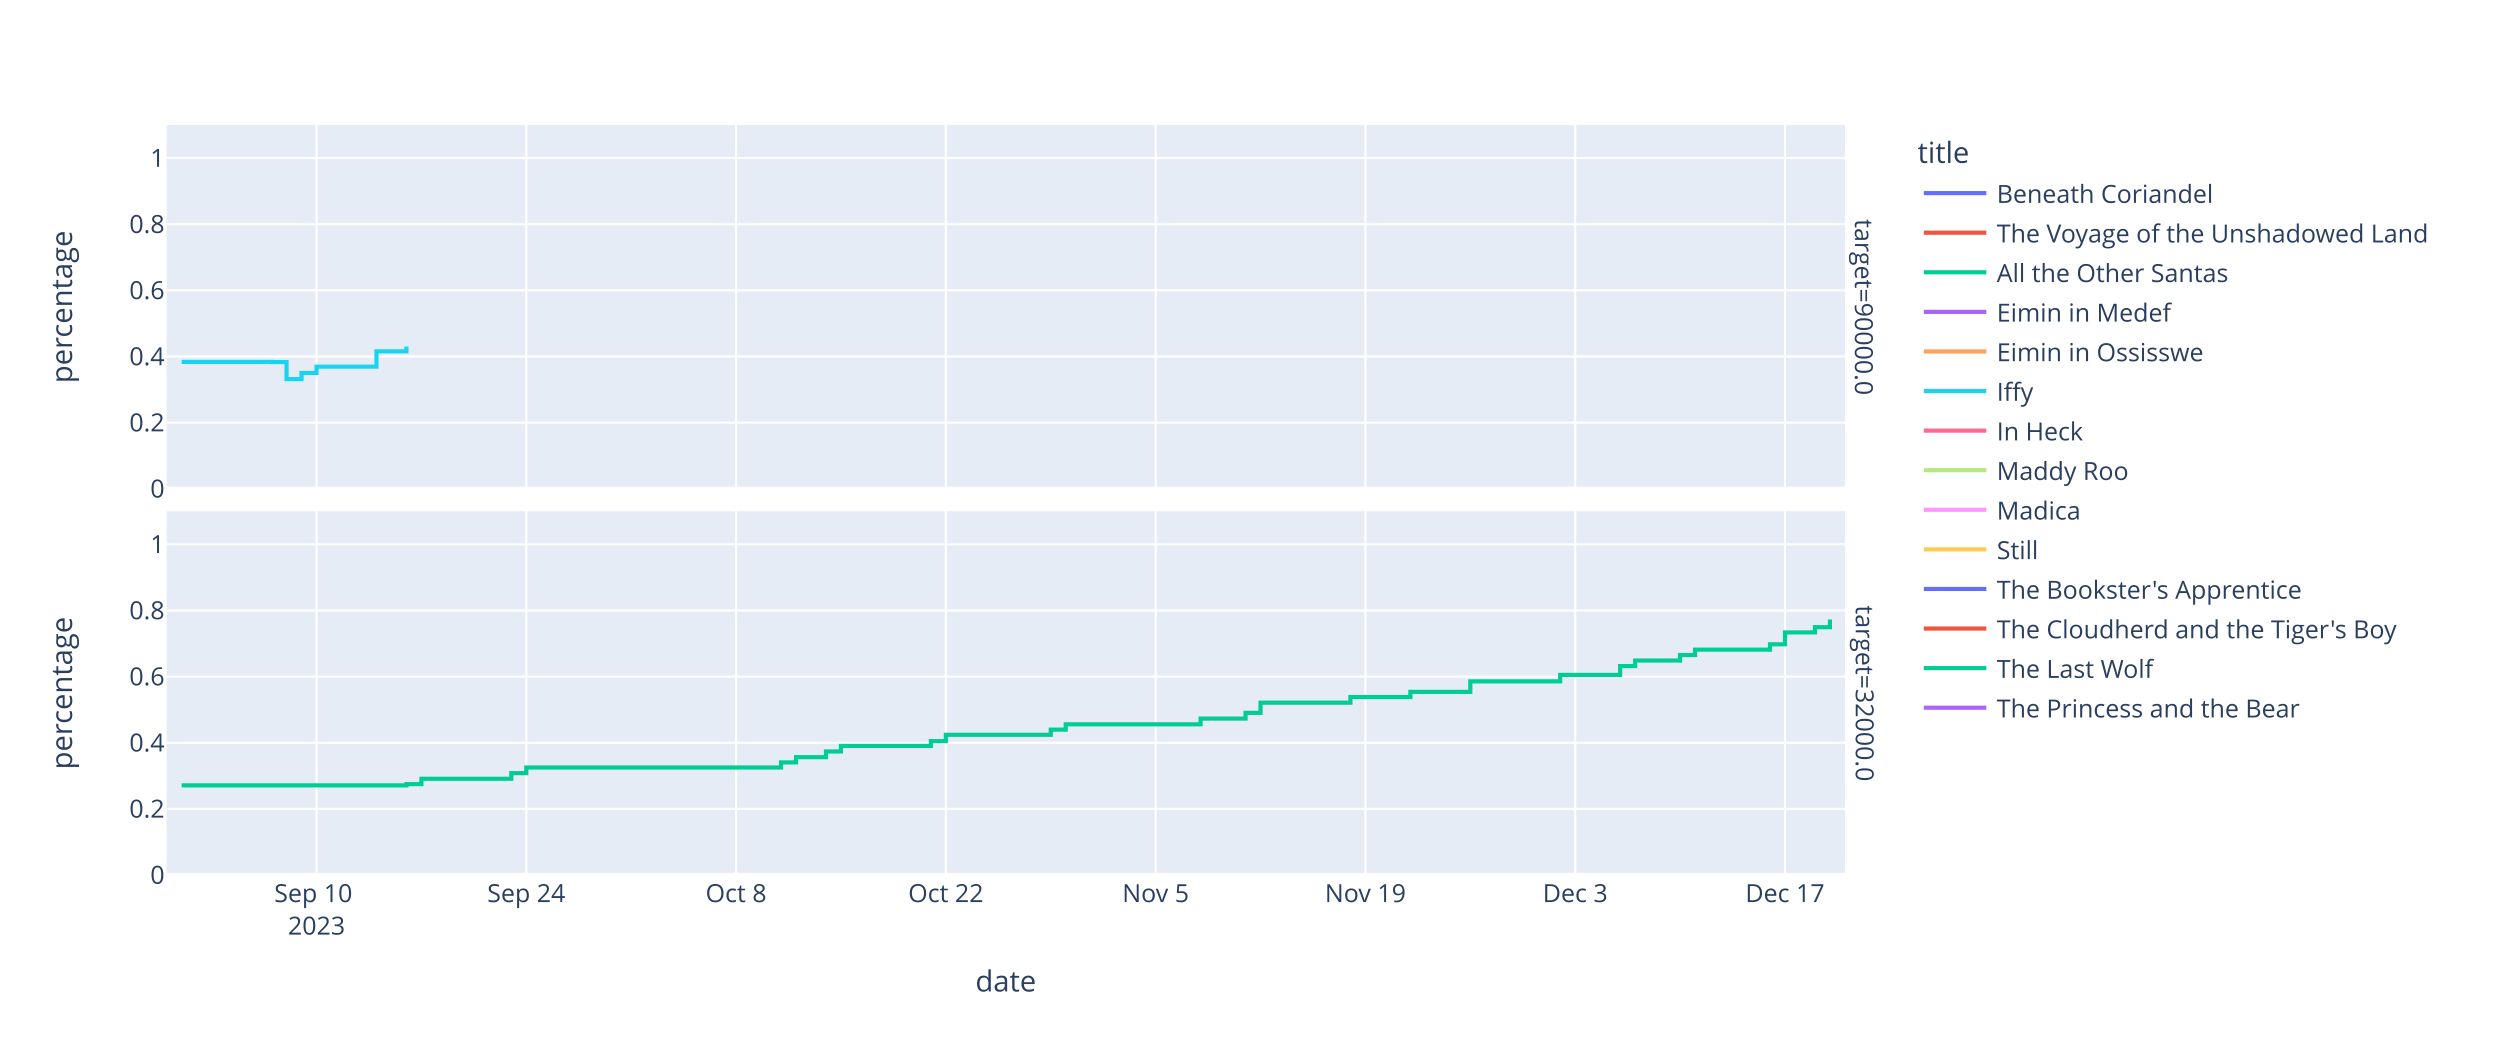
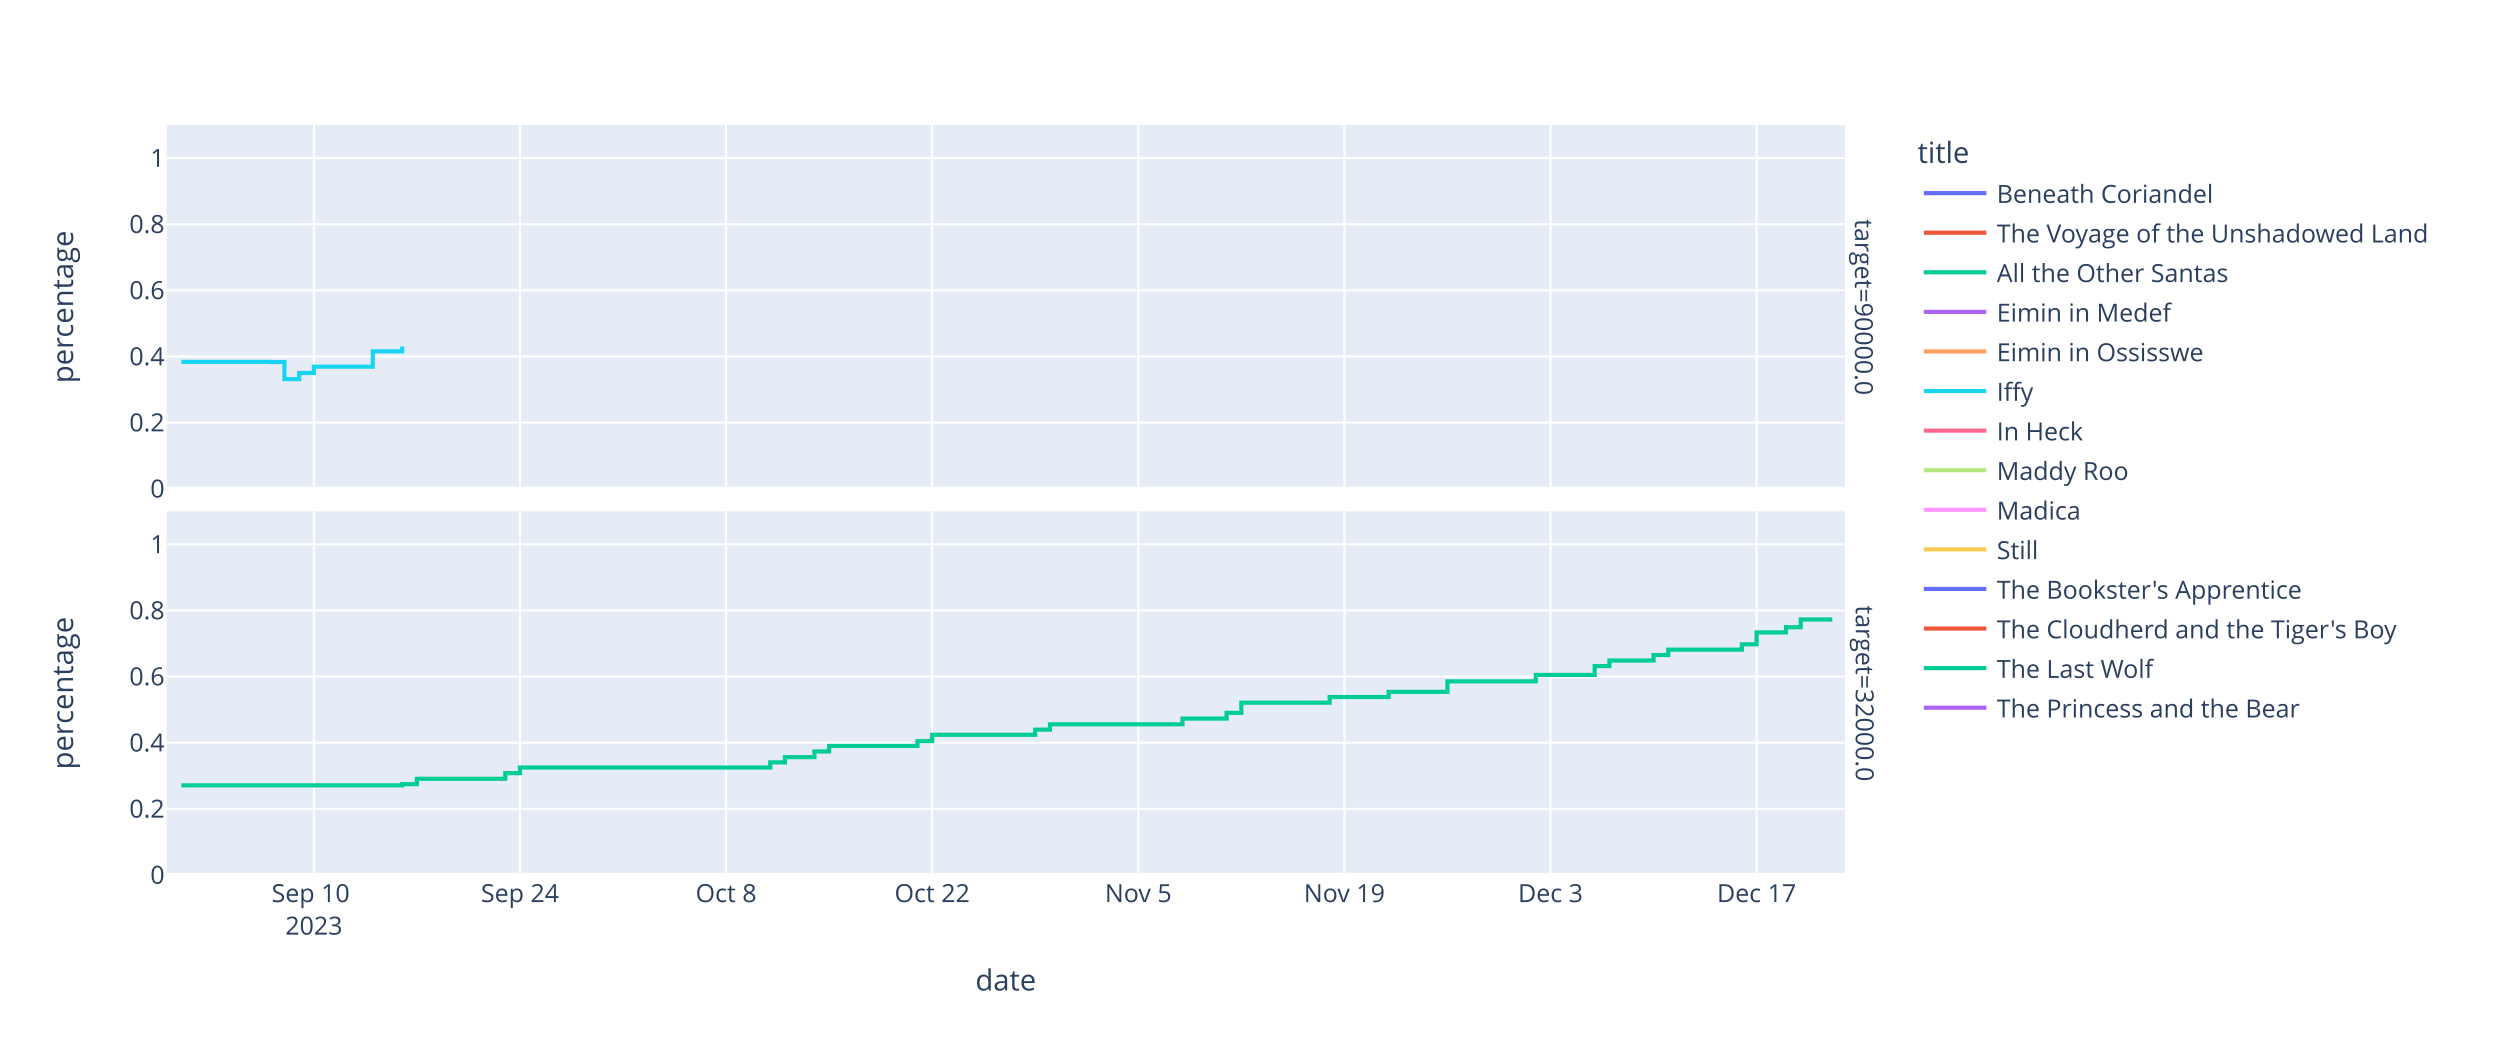
<svg xmlns="http://www.w3.org/2000/svg" class="main-svg" width="1200" height="500" style="" viewBox="0 0 1200 500">
  <rect x="0" y="0" width="1200" height="500" style="fill: rgb(255, 255, 255); fill-opacity: 1;" />
-   <defs id="defs-766765">
+   <defs id="defs-5c3f4b">
    <g class="clips">
-       <clipPath id="clip766765xyplot" class="plotclip">
+       <clipPath id="clip5c3f4bxyplot" class="plotclip">
        <rect width="805.56" height="174.6" />
      </clipPath>
-       <clipPath id="clip766765x2y2plot" class="plotclip">
+       <clipPath id="clip5c3f4bx2y2plot" class="plotclip">
        <rect width="805.56" height="174.6" />
      </clipPath>
-       <clipPath class="axesclip" id="clip766765x">
+       <clipPath class="axesclip" id="clip5c3f4bx">
        <rect x="80" y="0" width="805.56" height="500" />
      </clipPath>
-       <clipPath class="axesclip" id="clip766765y">
+       <clipPath class="axesclip" id="clip5c3f4by">
        <rect x="0" y="245.4" width="1200" height="174.6" />
      </clipPath>
-       <clipPath class="axesclip" id="clip766765xy">
+       <clipPath class="axesclip" id="clip5c3f4bxy">
        <rect x="80" y="245.4" width="805.56" height="174.6" />
      </clipPath>
-       <clipPath class="axesclip" id="clip766765y2">
+       <clipPath class="axesclip" id="clip5c3f4by2">
        <rect x="0" y="60" width="1200" height="174.6" />
      </clipPath>
-       <clipPath class="axesclip" id="clip766765xy2">
+       <clipPath class="axesclip" id="clip5c3f4bxy2">
        <rect x="80" y="60" width="805.56" height="174.6" />
      </clipPath>
-       <clipPath class="axesclip" id="clip766765x2">
+       <clipPath class="axesclip" id="clip5c3f4bx2">
        <rect x="80" y="0" width="805.56" height="500" />
      </clipPath>
-       <clipPath class="axesclip" id="clip766765x2y">
+       <clipPath class="axesclip" id="clip5c3f4bx2y">
        <rect x="80" y="245.4" width="805.56" height="174.6" />
      </clipPath>
-       <clipPath class="axesclip" id="clip766765x2y2">
+       <clipPath class="axesclip" id="clip5c3f4bx2y2">
        <rect x="80" y="60" width="805.56" height="174.6" />
      </clipPath>
    </g>
    <g class="gradients" />
    <g class="patterns" />
  </defs>
  <g class="bglayer">
    <rect class="bg" x="80" y="245.4" width="805.56" height="174.6" style="fill: rgb(229, 236, 246); fill-opacity: 1; stroke-width: 0;" />
    <rect class="bg" x="80" y="60" width="805.56" height="174.6" style="fill: rgb(229, 236, 246); fill-opacity: 1; stroke-width: 0;" />
  </g>
  <g class="layer-below">
    <g class="imagelayer" />
    <g class="shapelayer" />
  </g>
  <g class="cartesianlayer">
    <g class="subplot xy">
      <g class="layer-subplot">
        <g class="shapelayer" />
        <g class="imagelayer" />
      </g>
      <g class="minor-gridlayer">
        <g class="x" />
        <g class="y" />
      </g>
      <g class="gridlayer">
        <g class="x">
-           <path class="xgrid crisp" transform="translate(151.93,0)" d="M0,245.4v174.6" style="stroke: rgb(255, 255, 255); stroke-opacity: 1; stroke-width: 1px;" />
-           <path class="xgrid crisp" transform="translate(252.62,0)" d="M0,245.4v174.6" style="stroke: rgb(255, 255, 255); stroke-opacity: 1; stroke-width: 1px;" />
-           <path class="xgrid crisp" transform="translate(353.32,0)" d="M0,245.4v174.6" style="stroke: rgb(255, 255, 255); stroke-opacity: 1; stroke-width: 1px;" />
-           <path class="xgrid crisp" transform="translate(454.01,0)" d="M0,245.4v174.6" style="stroke: rgb(255, 255, 255); stroke-opacity: 1; stroke-width: 1px;" />
-           <path class="xgrid crisp" transform="translate(554.71,0)" d="M0,245.4v174.6" style="stroke: rgb(255, 255, 255); stroke-opacity: 1; stroke-width: 1px;" />
-           <path class="xgrid crisp" transform="translate(655.4,0)" d="M0,245.4v174.6" style="stroke: rgb(255, 255, 255); stroke-opacity: 1; stroke-width: 1px;" />
-           <path class="xgrid crisp" transform="translate(756.1,0)" d="M0,245.4v174.6" style="stroke: rgb(255, 255, 255); stroke-opacity: 1; stroke-width: 1px;" />
-           <path class="xgrid crisp" transform="translate(856.79,0)" d="M0,245.4v174.6" style="stroke: rgb(255, 255, 255); stroke-opacity: 1; stroke-width: 1px;" />
+           <path class="xgrid crisp" transform="translate(150.66,0)" d="M0,245.4v174.6" style="stroke: rgb(255, 255, 255); stroke-opacity: 1; stroke-width: 1px;" />
+           <path class="xgrid crisp" transform="translate(249.59,0)" d="M0,245.4v174.6" style="stroke: rgb(255, 255, 255); stroke-opacity: 1; stroke-width: 1px;" />
+           <path class="xgrid crisp" transform="translate(348.52,0)" d="M0,245.4v174.6" style="stroke: rgb(255, 255, 255); stroke-opacity: 1; stroke-width: 1px;" />
+           <path class="xgrid crisp" transform="translate(447.45,0)" d="M0,245.4v174.6" style="stroke: rgb(255, 255, 255); stroke-opacity: 1; stroke-width: 1px;" />
+           <path class="xgrid crisp" transform="translate(546.38,0)" d="M0,245.4v174.6" style="stroke: rgb(255, 255, 255); stroke-opacity: 1; stroke-width: 1px;" />
+           <path class="xgrid crisp" transform="translate(645.31,0)" d="M0,245.4v174.6" style="stroke: rgb(255, 255, 255); stroke-opacity: 1; stroke-width: 1px;" />
+           <path class="xgrid crisp" transform="translate(744.23,0)" d="M0,245.4v174.6" style="stroke: rgb(255, 255, 255); stroke-opacity: 1; stroke-width: 1px;" />
+           <path class="xgrid crisp" transform="translate(843.16,0)" d="M0,245.4v174.6" style="stroke: rgb(255, 255, 255); stroke-opacity: 1; stroke-width: 1px;" />
        </g>
        <g class="y">
          <path class="ygrid crisp" transform="translate(0,388.25)" d="M80,0h805.56" style="stroke: rgb(255, 255, 255); stroke-opacity: 1; stroke-width: 1px;" />
          <path class="ygrid crisp" transform="translate(0,356.51)" d="M80,0h805.56" style="stroke: rgb(255, 255, 255); stroke-opacity: 1; stroke-width: 1px;" />
          <path class="ygrid crisp" transform="translate(0,324.76)" d="M80,0h805.56" style="stroke: rgb(255, 255, 255); stroke-opacity: 1; stroke-width: 1px;" />
          <path class="ygrid crisp" transform="translate(0,293.02)" d="M80,0h805.56" style="stroke: rgb(255, 255, 255); stroke-opacity: 1; stroke-width: 1px;" />
          <path class="ygrid crisp" transform="translate(0,261.27)" d="M80,0h805.56" style="stroke: rgb(255, 255, 255); stroke-opacity: 1; stroke-width: 1px;" />
        </g>
      </g>
      <g class="zerolinelayer">
        <path class="yzl zl crisp" transform="translate(0,420)" d="M80,0h805.56" style="stroke: rgb(255, 255, 255); stroke-opacity: 1; stroke-width: 2px;" />
      </g>
      <path class="xlines-below" />
      <path class="ylines-below" />
      <g class="overlines-below" />
      <g class="xaxislayer-below" />
      <g class="yaxislayer-below" />
      <g class="overaxes-below" />
-       <g class="plot" transform="translate(80,245.4)" clip-path="url(#clip766765xyplot)">
+       <g class="plot" transform="translate(80,245.4)" clip-path="url(#clip5c3f4bxyplot)">
        <g class="scatterlayer mlayer">
-           <g class="trace scatter traceed5ce4" style="stroke-miterlimit: 2; opacity: 1;">
-             <g class="fills" />
-             <g class="errorbars" />
-             <g class="lines">
-               <path class="js-line" d="M798.37,51.96V55.65H791.18V58.16H776.79V63.86H769.6V66.43H733.64V69.01H726.44V71.65H704.87V74.31H697.67V78.55H668.9V81.65H625.75V86.7H596.98V89.17H568.21V91.88H525.05V96.77H517.86V99.52H496.28V102.27H431.55V104.82H424.36V107.3H374.01V110.34H366.82V112.64H323.66V115.3H316.47V118.04H302.09V120.55H294.89V123H172.62V125.71H165.43V128.41H122.27V130.99H115.08V131.57H7.19" style="vector-effect: non-scaling-stroke; fill: none; stroke: rgb(0, 204, 150); stroke-opacity: 1; stroke-width: 2px; opacity: 1;" />
-             </g>
-             <g class="points" />
-             <g class="text" />
-           </g>
-           <g class="trace scatter traced5b37d" style="stroke-miterlimit: 2; opacity: 1;">
-             <g class="fills" />
-             <g class="errorbars" />
-             <g class="lines" />
-             <g class="points" />
-             <g class="text" />
-           </g>
-           <g class="trace scatter trace771a7e" style="stroke-miterlimit: 2; opacity: 1;">
-             <g class="fills" />
-             <g class="errorbars" />
-             <g class="lines" />
-             <g class="points" />
-             <g class="text" />
-           </g>
-           <g class="trace scatter tracee5095b" style="stroke-miterlimit: 2; opacity: 1;">
-             <g class="fills" />
-             <g class="errorbars" />
-             <g class="lines" />
-             <g class="points" />
-             <g class="text" />
-           </g>
-           <g class="trace scatter tracea9f383" style="stroke-miterlimit: 2; opacity: 1;">
-             <g class="fills" />
-             <g class="errorbars" />
-             <g class="lines" />
+           <g class="trace scatter trace70bcc2" style="stroke-miterlimit: 2; opacity: 1;">
+             <g class="fills" />
+             <g class="errorbars" />
+             <g class="lines">
+               <path class="js-line" d="M798.49,52.35V51.96H784.36V55.65H777.29V58.16H763.16V63.86H756.1V66.43H720.76V69.01H713.7V71.65H692.5V74.31H685.43V78.55H657.17V81.65H614.77V86.7H586.5V89.17H558.24V91.88H515.84V96.77H508.77V99.52H487.58V102.27H423.98V104.82H416.91V107.3H367.45V110.34H360.38V112.64H317.98V115.3H310.92V118.04H296.79V120.55H289.72V123H169.59V125.71H162.53V128.41H120.13V130.99H113.06V131.57H7.07" style="vector-effect: none; fill: none; stroke: rgb(0, 204, 150); stroke-opacity: 1; stroke-width: 2px; opacity: 1;" />
+             </g>
+             <g class="points" />
+             <g class="text" />
+           </g>
+           <g class="trace scatter tracebd49c6" style="stroke-miterlimit: 2; opacity: 1;">
+             <g class="fills" />
+             <g class="errorbars" />
+             <g class="lines">
+               <path class="js-line" d="M7.07,149.89" style="vector-effect: none; fill: none; stroke: rgb(255, 102, 146); stroke-opacity: 1; stroke-width: 2px; opacity: 1;" />
+             </g>
+             <g class="points" />
+             <g class="text" />
+           </g>
+           <g class="trace scatter trace13a48f" style="stroke-miterlimit: 2; opacity: 1;">
+             <g class="fills" />
+             <g class="errorbars" />
+             <g class="lines">
+               <path class="js-line" d="M7.07,17.32" style="vector-effect: none; fill: none; stroke: rgb(182, 232, 128); stroke-opacity: 1; stroke-width: 2px; opacity: 1;" />
+             </g>
+             <g class="points" />
+             <g class="text" />
+           </g>
+           <g class="trace scatter tracee0cafa" style="stroke-miterlimit: 2; opacity: 1;">
+             <g class="fills" />
+             <g class="errorbars" />
+             <g class="lines">
+               <path class="js-line" d="M7.07,29.28" style="vector-effect: none; fill: none; stroke: rgb(255, 151, 255); stroke-opacity: 1; stroke-width: 2px; opacity: 1;" />
+             </g>
+             <g class="points" />
+             <g class="text" />
+           </g>
+           <g class="trace scatter trace605f61" style="stroke-miterlimit: 2; opacity: 1;">
+             <g class="fills" />
+             <g class="errorbars" />
+             <g class="lines">
+               <path class="js-line" d="M7.07,21.52" style="vector-effect: none; fill: none; stroke: rgb(254, 203, 82); stroke-opacity: 1; stroke-width: 2px; opacity: 1;" />
+             </g>
            <g class="points" />
            <g class="text" />
          </g>
        </g>
      </g>
      <g class="overplot" />
      <path class="xlines-above crisp" d="M0,0" style="fill: none;" />
      <path class="ylines-above crisp" d="M0,0" style="fill: none;" />
      <g class="overlines-above" />
      <g class="xaxislayer-above">
        <g class="xtick">
-           <text text-anchor="middle" x="0" y="433" transform="translate(151.93,0)" style="font-family: 'Open Sans', verdana, arial, sans-serif; font-size: 12px; fill: rgb(42, 63, 95); fill-opacity: 1; white-space: pre; opacity: 1;">
+           <text text-anchor="middle" x="0" y="433" transform="translate(150.66,0)" style="font-family: 'Open Sans', verdana, arial, sans-serif; font-size: 12px; fill: rgb(42, 63, 95); fill-opacity: 1; white-space: pre; opacity: 1;">
            <tspan class="line" dy="0em" x="0" y="433">Sep 10</tspan>
            <tspan class="line" dy="1.3em" x="0" y="433">2023</tspan>
          </text>
        </g>
        <g class="xtick">
-           <text text-anchor="middle" x="0" y="433" style="font-family: 'Open Sans', verdana, arial, sans-serif; font-size: 12px; fill: rgb(42, 63, 95); fill-opacity: 1; white-space: pre; opacity: 1;" transform="translate(252.62,0)">Sep 24</text>
-         </g>
-         <g class="xtick">
-           <text text-anchor="middle" x="0" y="433" style="font-family: 'Open Sans', verdana, arial, sans-serif; font-size: 12px; fill: rgb(42, 63, 95); fill-opacity: 1; white-space: pre; opacity: 1;" transform="translate(353.32,0)">Oct 8</text>
-         </g>
-         <g class="xtick">
-           <text text-anchor="middle" x="0" y="433" style="font-family: 'Open Sans', verdana, arial, sans-serif; font-size: 12px; fill: rgb(42, 63, 95); fill-opacity: 1; white-space: pre; opacity: 1;" transform="translate(454.01,0)">Oct 22</text>
-         </g>
-         <g class="xtick">
-           <text text-anchor="middle" x="0" y="433" style="font-family: 'Open Sans', verdana, arial, sans-serif; font-size: 12px; fill: rgb(42, 63, 95); fill-opacity: 1; white-space: pre; opacity: 1;" transform="translate(554.71,0)">Nov 5</text>
-         </g>
-         <g class="xtick">
-           <text text-anchor="middle" x="0" y="433" style="font-family: 'Open Sans', verdana, arial, sans-serif; font-size: 12px; fill: rgb(42, 63, 95); fill-opacity: 1; white-space: pre; opacity: 1;" transform="translate(655.4,0)">Nov 19</text>
-         </g>
-         <g class="xtick">
-           <text text-anchor="middle" x="0" y="433" style="font-family: 'Open Sans', verdana, arial, sans-serif; font-size: 12px; fill: rgb(42, 63, 95); fill-opacity: 1; white-space: pre; opacity: 1;" transform="translate(756.1,0)">Dec 3</text>
-         </g>
-         <g class="xtick">
-           <text text-anchor="middle" x="0" y="433" style="font-family: 'Open Sans', verdana, arial, sans-serif; font-size: 12px; fill: rgb(42, 63, 95); fill-opacity: 1; white-space: pre; opacity: 1;" transform="translate(856.79,0)">Dec 17</text>
+           <text text-anchor="middle" x="0" y="433" style="font-family: 'Open Sans', verdana, arial, sans-serif; font-size: 12px; fill: rgb(42, 63, 95); fill-opacity: 1; white-space: pre; opacity: 1;" transform="translate(249.59,0)">Sep 24</text>
+         </g>
+         <g class="xtick">
+           <text text-anchor="middle" x="0" y="433" style="font-family: 'Open Sans', verdana, arial, sans-serif; font-size: 12px; fill: rgb(42, 63, 95); fill-opacity: 1; white-space: pre; opacity: 1;" transform="translate(348.52,0)">Oct 8</text>
+         </g>
+         <g class="xtick">
+           <text text-anchor="middle" x="0" y="433" style="font-family: 'Open Sans', verdana, arial, sans-serif; font-size: 12px; fill: rgb(42, 63, 95); fill-opacity: 1; white-space: pre; opacity: 1;" transform="translate(447.45,0)">Oct 22</text>
+         </g>
+         <g class="xtick">
+           <text text-anchor="middle" x="0" y="433" style="font-family: 'Open Sans', verdana, arial, sans-serif; font-size: 12px; fill: rgb(42, 63, 95); fill-opacity: 1; white-space: pre; opacity: 1;" transform="translate(546.38,0)">Nov 5</text>
+         </g>
+         <g class="xtick">
+           <text text-anchor="middle" x="0" y="433" style="font-family: 'Open Sans', verdana, arial, sans-serif; font-size: 12px; fill: rgb(42, 63, 95); fill-opacity: 1; white-space: pre; opacity: 1;" transform="translate(645.31,0)">Nov 19</text>
+         </g>
+         <g class="xtick">
+           <text text-anchor="middle" x="0" y="433" style="font-family: 'Open Sans', verdana, arial, sans-serif; font-size: 12px; fill: rgb(42, 63, 95); fill-opacity: 1; white-space: pre; opacity: 1;" transform="translate(744.23,0)">Dec 3</text>
+         </g>
+         <g class="xtick">
+           <text text-anchor="middle" x="0" y="433" style="font-family: 'Open Sans', verdana, arial, sans-serif; font-size: 12px; fill: rgb(42, 63, 95); fill-opacity: 1; white-space: pre; opacity: 1;" transform="translate(843.16,0)">Dec 17</text>
        </g>
      </g>
      <g class="yaxislayer-above">
        <g class="ytick">
          <text text-anchor="end" x="79" y="4.2" transform="translate(0,420)" style="font-family: 'Open Sans', verdana, arial, sans-serif; font-size: 12px; fill: rgb(42, 63, 95); fill-opacity: 1; white-space: pre; opacity: 1;">0</text>
        </g>
        <g class="ytick">
          <text text-anchor="end" x="79" y="4.2" style="font-family: 'Open Sans', verdana, arial, sans-serif; font-size: 12px; fill: rgb(42, 63, 95); fill-opacity: 1; white-space: pre; opacity: 1;" transform="translate(0,388.25)">0.2</text>
        </g>
        <g class="ytick">
          <text text-anchor="end" x="79" y="4.2" style="font-family: 'Open Sans', verdana, arial, sans-serif; font-size: 12px; fill: rgb(42, 63, 95); fill-opacity: 1; white-space: pre; opacity: 1;" transform="translate(0,356.51)">0.4</text>
        </g>
        <g class="ytick">
          <text text-anchor="end" x="79" y="4.2" style="font-family: 'Open Sans', verdana, arial, sans-serif; font-size: 12px; fill: rgb(42, 63, 95); fill-opacity: 1; white-space: pre; opacity: 1;" transform="translate(0,324.76)">0.6</text>
        </g>
        <g class="ytick">
          <text text-anchor="end" x="79" y="4.2" style="font-family: 'Open Sans', verdana, arial, sans-serif; font-size: 12px; fill: rgb(42, 63, 95); fill-opacity: 1; white-space: pre; opacity: 1;" transform="translate(0,293.02)">0.8</text>
        </g>
        <g class="ytick">
          <text text-anchor="end" x="79" y="4.2" style="font-family: 'Open Sans', verdana, arial, sans-serif; font-size: 12px; fill: rgb(42, 63, 95); fill-opacity: 1; white-space: pre; opacity: 1;" transform="translate(0,261.27)">1</text>
        </g>
      </g>
      <g class="overaxes-above" />
    </g>
    <g class="subplot x2y2">
      <g class="layer-subplot">
        <g class="shapelayer" />
        <g class="imagelayer" />
      </g>
      <g class="minor-gridlayer">
        <g class="x2" />
        <g class="y2" />
      </g>
      <g class="gridlayer">
        <g class="x2">
-           <path class="x2grid crisp" transform="translate(151.93,0)" d="M0,60v174.6" style="stroke: rgb(255, 255, 255); stroke-opacity: 1; stroke-width: 1px;" />
-           <path class="x2grid crisp" transform="translate(252.62,0)" d="M0,60v174.6" style="stroke: rgb(255, 255, 255); stroke-opacity: 1; stroke-width: 1px;" />
-           <path class="x2grid crisp" transform="translate(353.32,0)" d="M0,60v174.6" style="stroke: rgb(255, 255, 255); stroke-opacity: 1; stroke-width: 1px;" />
-           <path class="x2grid crisp" transform="translate(454.01,0)" d="M0,60v174.6" style="stroke: rgb(255, 255, 255); stroke-opacity: 1; stroke-width: 1px;" />
-           <path class="x2grid crisp" transform="translate(554.71,0)" d="M0,60v174.6" style="stroke: rgb(255, 255, 255); stroke-opacity: 1; stroke-width: 1px;" />
-           <path class="x2grid crisp" transform="translate(655.4,0)" d="M0,60v174.6" style="stroke: rgb(255, 255, 255); stroke-opacity: 1; stroke-width: 1px;" />
-           <path class="x2grid crisp" transform="translate(756.1,0)" d="M0,60v174.6" style="stroke: rgb(255, 255, 255); stroke-opacity: 1; stroke-width: 1px;" />
-           <path class="x2grid crisp" transform="translate(856.79,0)" d="M0,60v174.6" style="stroke: rgb(255, 255, 255); stroke-opacity: 1; stroke-width: 1px;" />
+           <path class="x2grid crisp" transform="translate(150.66,0)" d="M0,60v174.6" style="stroke: rgb(255, 255, 255); stroke-opacity: 1; stroke-width: 1px;" />
+           <path class="x2grid crisp" transform="translate(249.59,0)" d="M0,60v174.6" style="stroke: rgb(255, 255, 255); stroke-opacity: 1; stroke-width: 1px;" />
+           <path class="x2grid crisp" transform="translate(348.52,0)" d="M0,60v174.6" style="stroke: rgb(255, 255, 255); stroke-opacity: 1; stroke-width: 1px;" />
+           <path class="x2grid crisp" transform="translate(447.45,0)" d="M0,60v174.6" style="stroke: rgb(255, 255, 255); stroke-opacity: 1; stroke-width: 1px;" />
+           <path class="x2grid crisp" transform="translate(546.38,0)" d="M0,60v174.6" style="stroke: rgb(255, 255, 255); stroke-opacity: 1; stroke-width: 1px;" />
+           <path class="x2grid crisp" transform="translate(645.31,0)" d="M0,60v174.6" style="stroke: rgb(255, 255, 255); stroke-opacity: 1; stroke-width: 1px;" />
+           <path class="x2grid crisp" transform="translate(744.23,0)" d="M0,60v174.6" style="stroke: rgb(255, 255, 255); stroke-opacity: 1; stroke-width: 1px;" />
+           <path class="x2grid crisp" transform="translate(843.16,0)" d="M0,60v174.6" style="stroke: rgb(255, 255, 255); stroke-opacity: 1; stroke-width: 1px;" />
        </g>
        <g class="y2">
          <path class="y2grid crisp" transform="translate(0,202.85)" d="M80,0h805.56" style="stroke: rgb(255, 255, 255); stroke-opacity: 1; stroke-width: 1px;" />
          <path class="y2grid crisp" transform="translate(0,171.11)" d="M80,0h805.56" style="stroke: rgb(255, 255, 255); stroke-opacity: 1; stroke-width: 1px;" />
          <path class="y2grid crisp" transform="translate(0,139.36)" d="M80,0h805.56" style="stroke: rgb(255, 255, 255); stroke-opacity: 1; stroke-width: 1px;" />
          <path class="y2grid crisp" transform="translate(0,107.62)" d="M80,0h805.56" style="stroke: rgb(255, 255, 255); stroke-opacity: 1; stroke-width: 1px;" />
          <path class="y2grid crisp" transform="translate(0,75.87)" d="M80,0h805.56" style="stroke: rgb(255, 255, 255); stroke-opacity: 1; stroke-width: 1px;" />
        </g>
      </g>
      <g class="zerolinelayer">
        <path class="y2zl zl crisp" transform="translate(0,234.6)" d="M80,0h805.56" style="stroke: rgb(255, 255, 255); stroke-opacity: 1; stroke-width: 2px;" />
      </g>
      <path class="xlines-below" />
      <path class="ylines-below" />
      <g class="overlines-below" />
      <g class="xaxislayer-below" />
      <g class="yaxislayer-below" />
      <g class="overaxes-below" />
-       <g class="plot" transform="translate(80,60)" clip-path="url(#clip766765x2y2plot)">
+       <g class="plot" transform="translate(80,60)" clip-path="url(#clip5c3f4bx2y2plot)">
        <g class="scatterlayer mlayer">
-           <g class="trace scatter tracefd9f5e" style="stroke-miterlimit: 2; opacity: 1;">
-             <g class="fills" />
-             <g class="errorbars" />
-             <g class="lines" />
-             <g class="points" />
-             <g class="text" />
-           </g>
-           <g class="trace scatter tracefdd6a4" style="stroke-miterlimit: 2; opacity: 1;">
-             <g class="fills" />
-             <g class="errorbars" />
-             <g class="lines" />
-             <g class="points" />
-             <g class="text" />
-           </g>
-           <g class="trace scatter tracedc878b" style="stroke-miterlimit: 2; opacity: 1;">
-             <g class="fills" />
-             <g class="errorbars" />
-             <g class="lines" />
-             <g class="points" />
-             <g class="text" />
-           </g>
-           <g class="trace scatter trace3a21b8" style="stroke-miterlimit: 2; opacity: 1;">
-             <g class="fills" />
-             <g class="errorbars" />
-             <g class="lines" />
-             <g class="points" />
-             <g class="text" />
-           </g>
-           <g class="trace scatter trace43573a" style="stroke-miterlimit: 2; opacity: 1;">
-             <g class="fills" />
-             <g class="errorbars" />
-             <g class="lines">
-               <path class="js-line" d="M115.08,106.32V108.64H100.7V116H71.93V119.03H64.73V121.97H57.54V113.79H50.35V113.71H7.19" style="vector-effect: non-scaling-stroke; fill: none; stroke: rgb(25, 211, 243); stroke-opacity: 1; stroke-width: 2px; opacity: 1;" />
-             </g>
-             <g class="points" />
-             <g class="text" />
-           </g>
-           <g class="trace scatter tracec61b90" style="stroke-miterlimit: 2; opacity: 1;">
-             <g class="fills" />
-             <g class="errorbars" />
-             <g class="lines" />
-             <g class="points" />
-             <g class="text" />
-           </g>
-           <g class="trace scatter trace9e5d31" style="stroke-miterlimit: 2; opacity: 1;">
-             <g class="fills" />
-             <g class="errorbars" />
-             <g class="lines" />
-             <g class="points" />
-             <g class="text" />
-           </g>
-           <g class="trace scatter traceabb5d0" style="stroke-miterlimit: 2; opacity: 1;">
-             <g class="fills" />
-             <g class="errorbars" />
-             <g class="lines" />
-             <g class="points" />
-             <g class="text" />
-           </g>
-           <g class="trace scatter trace2525a9" style="stroke-miterlimit: 2; opacity: 1;">
-             <g class="fills" />
-             <g class="errorbars" />
-             <g class="lines" />
+           <g class="trace scatter trace9008b1" style="stroke-miterlimit: 2; opacity: 1;">
+             <g class="fills" />
+             <g class="errorbars" />
+             <g class="lines">
+               <path class="js-line" d="M7.07,31.58" style="vector-effect: none; fill: none; stroke: rgb(99, 110, 250); stroke-opacity: 1; stroke-width: 2px; opacity: 1;" />
+             </g>
+             <g class="points" />
+             <g class="text" />
+           </g>
+           <g class="trace scatter trace39b0b3" style="stroke-miterlimit: 2; opacity: 1;">
+             <g class="fills" />
+             <g class="errorbars" />
+             <g class="lines">
+               <path class="js-line" d="M7.07,121.15" style="vector-effect: none; fill: none; stroke: rgb(239, 85, 59); stroke-opacity: 1; stroke-width: 2px; opacity: 1;" />
+             </g>
+             <g class="points" />
+             <g class="text" />
+           </g>
+           <g class="trace scatter trace041640" style="stroke-miterlimit: 2; opacity: 1;">
+             <g class="fills" />
+             <g class="errorbars" />
+             <g class="lines">
+               <path class="js-line" d="M7.07,148.25" style="vector-effect: none; fill: none; stroke: rgb(171, 99, 250); stroke-opacity: 1; stroke-width: 2px; opacity: 1;" />
+             </g>
+             <g class="points" />
+             <g class="text" />
+           </g>
+           <g class="trace scatter trace819c0b" style="stroke-miterlimit: 2; opacity: 1;">
+             <g class="fills" />
+             <g class="errorbars" />
+             <g class="lines">
+               <path class="js-line" d="M7.07,144.1" style="vector-effect: none; fill: none; stroke: rgb(255, 161, 90); stroke-opacity: 1; stroke-width: 2px; opacity: 1;" />
+             </g>
+             <g class="points" />
+             <g class="text" />
+           </g>
+           <g class="trace scatter trace727f5a" style="stroke-miterlimit: 2; opacity: 1;">
+             <g class="fills" />
+             <g class="errorbars" />
+             <g class="lines">
+               <path class="js-line" d="M113.06,106.32V108.64H98.93V116H70.66V119.03H63.6V121.97H56.53V113.79H49.46V113.71H7.07" style="vector-effect: none; fill: none; stroke: rgb(25, 211, 243); stroke-opacity: 1; stroke-width: 2px; opacity: 1;" />
+             </g>
+             <g class="points" />
+             <g class="text" />
+           </g>
+           <g class="trace scatter trace44a73b" style="stroke-miterlimit: 2; opacity: 1;">
+             <g class="fills" />
+             <g class="errorbars" />
+             <g class="lines">
+               <path class="js-line" d="M7.07,47.66" style="vector-effect: none; fill: none; stroke: rgb(99, 110, 250); stroke-opacity: 1; stroke-width: 2px; opacity: 1;" />
+             </g>
+             <g class="points" />
+             <g class="text" />
+           </g>
+           <g class="trace scatter trace48a494" style="stroke-miterlimit: 2; opacity: 1;">
+             <g class="fills" />
+             <g class="errorbars" />
+             <g class="lines">
+               <path class="js-line" d="M7.07,151.91" style="vector-effect: none; fill: none; stroke: rgb(239, 85, 59); stroke-opacity: 1; stroke-width: 2px; opacity: 1;" />
+             </g>
+             <g class="points" />
+             <g class="text" />
+           </g>
+           <g class="trace scatter trace97a2be" style="stroke-miterlimit: 2; opacity: 1;">
+             <g class="fills" />
+             <g class="errorbars" />
+             <g class="lines">
+               <path class="js-line" d="M7.07,100.61" style="vector-effect: none; fill: none; stroke: rgb(0, 204, 150); stroke-opacity: 1; stroke-width: 2px; opacity: 1;" />
+             </g>
+             <g class="points" />
+             <g class="text" />
+           </g>
+           <g class="trace scatter trace457765" style="stroke-miterlimit: 2; opacity: 1;">
+             <g class="fills" />
+             <g class="errorbars" />
+             <g class="lines">
+               <path class="js-line" d="M7.07,129.02" style="vector-effect: none; fill: none; stroke: rgb(171, 99, 250); stroke-opacity: 1; stroke-width: 2px; opacity: 1;" />
+             </g>
            <g class="points" />
            <g class="text" />
          </g>
        </g>
      </g>
      <g class="overplot" />
      <path class="xlines-above crisp" d="M0,0" style="fill: none;" />
      <path class="ylines-above crisp" d="M0,0" style="fill: none;" />
      <g class="overlines-above" />
      <g class="xaxislayer-above" />
      <g class="yaxislayer-above">
        <g class="y2tick">
          <text text-anchor="end" x="79" y="4.2" transform="translate(0,234.6)" style="font-family: 'Open Sans', verdana, arial, sans-serif; font-size: 12px; fill: rgb(42, 63, 95); fill-opacity: 1; white-space: pre; opacity: 1;">0</text>
        </g>
        <g class="y2tick">
          <text text-anchor="end" x="79" y="4.2" style="font-family: 'Open Sans', verdana, arial, sans-serif; font-size: 12px; fill: rgb(42, 63, 95); fill-opacity: 1; white-space: pre; opacity: 1;" transform="translate(0,202.85)">0.2</text>
        </g>
        <g class="y2tick">
          <text text-anchor="end" x="79" y="4.2" style="font-family: 'Open Sans', verdana, arial, sans-serif; font-size: 12px; fill: rgb(42, 63, 95); fill-opacity: 1; white-space: pre; opacity: 1;" transform="translate(0,171.11)">0.4</text>
        </g>
        <g class="y2tick">
          <text text-anchor="end" x="79" y="4.2" style="font-family: 'Open Sans', verdana, arial, sans-serif; font-size: 12px; fill: rgb(42, 63, 95); fill-opacity: 1; white-space: pre; opacity: 1;" transform="translate(0,139.36)">0.6</text>
        </g>
        <g class="y2tick">
          <text text-anchor="end" x="79" y="4.2" style="font-family: 'Open Sans', verdana, arial, sans-serif; font-size: 12px; fill: rgb(42, 63, 95); fill-opacity: 1; white-space: pre; opacity: 1;" transform="translate(0,107.62)">0.8</text>
        </g>
        <g class="y2tick">
          <text text-anchor="end" x="79" y="4.2" style="font-family: 'Open Sans', verdana, arial, sans-serif; font-size: 12px; fill: rgb(42, 63, 95); fill-opacity: 1; white-space: pre; opacity: 1;" transform="translate(0,75.87)">1</text>
        </g>
      </g>
      <g class="overaxes-above" />
    </g>
  </g>
  <g class="polarlayer" />
  <g class="smithlayer" />
  <g class="ternarylayer" />
  <g class="geolayer" />
  <g class="funnelarealayer" />
  <g class="pielayer" />
  <g class="iciclelayer" />
  <g class="treemaplayer" />
  <g class="sunburstlayer" />
  <g class="glimages" />
-   <defs id="topdefs-766765">
+   <defs id="topdefs-5c3f4b">
    <g class="clips" />
-     <clipPath id="legend766765">
+     <clipPath id="legend5c3f4b">
      <rect width="270" height="295" x="0" y="0" />
    </clipPath>
  </defs>
  <g class="layer-above">
    <g class="imagelayer" />
    <g class="shapelayer" />
  </g>
  <g class="infolayer">
    <g class="legend" pointer-events="all" transform="translate(918.44,60)">
      <rect class="bg" shape-rendering="crispEdges" style="stroke: rgb(68, 68, 68); stroke-opacity: 1; fill: rgb(255, 255, 255); fill-opacity: 1; stroke-width: 0px;" width="270" height="295" x="0" y="0" />
-       <g class="scrollbox" transform="" clip-path="url(#legend766765)">
+       <g class="scrollbox" transform="" clip-path="url(#legend5c3f4b)">
        <text class="legendtitletext" text-anchor="start" x="2" y="18.2" style="font-family: 'Open Sans', verdana, arial, sans-serif; font-size: 14px; fill: rgb(42, 63, 95); fill-opacity: 1; white-space: pre;">title</text>
        <g class="groups" transform="">
          <g class="traces" transform="translate(0,32.7)" style="opacity: 1;">
            <text class="legendtext" text-anchor="start" x="40" y="4.68" style="font-family: 'Open Sans', verdana, arial, sans-serif; font-size: 12px; fill: rgb(42, 63, 95); fill-opacity: 1; white-space: pre;">Beneath Coriandel</text>
            <g class="layers" style="opacity: 1;">
              <g class="legendfill" />
              <g class="legendlines">
                <path class="js-line" d="M5,0h30" style="fill: none; stroke: rgb(99, 110, 250); stroke-opacity: 1; stroke-width: 2px;" />
              </g>
              <g class="legendsymbols">
                <g class="legendpoints" />
              </g>
            </g>
            <rect class="legendtoggle" x="0" y="-9.5" width="264.219" height="19" style="fill: rgb(0, 0, 0); fill-opacity: 0;" />
          </g>
        </g>
        <g class="groups" transform="">
          <g class="traces" transform="translate(0,51.7)" style="opacity: 1;">
            <text class="legendtext" text-anchor="start" x="40" y="4.68" style="font-family: 'Open Sans', verdana, arial, sans-serif; font-size: 12px; fill: rgb(42, 63, 95); fill-opacity: 1; white-space: pre;">The Voyage of the Unshadowed Land</text>
            <g class="layers" style="opacity: 1;">
              <g class="legendfill" />
              <g class="legendlines">
                <path class="js-line" d="M5,0h30" style="fill: none; stroke: rgb(239, 85, 59); stroke-opacity: 1; stroke-width: 2px;" />
              </g>
              <g class="legendsymbols">
                <g class="legendpoints" />
              </g>
            </g>
            <rect class="legendtoggle" x="0" y="-9.5" width="264.219" height="19" style="fill: rgb(0, 0, 0); fill-opacity: 0;" />
          </g>
        </g>
        <g class="groups" transform="">
          <g class="traces" transform="translate(0,70.7)" style="opacity: 1;">
            <text class="legendtext" text-anchor="start" x="40" y="4.68" style="font-family: 'Open Sans', verdana, arial, sans-serif; font-size: 12px; fill: rgb(42, 63, 95); fill-opacity: 1; white-space: pre;">All the Other Santas</text>
            <g class="layers" style="opacity: 1;">
              <g class="legendfill" />
              <g class="legendlines">
                <path class="js-line" d="M5,0h30" style="fill: none; stroke: rgb(0, 204, 150); stroke-opacity: 1; stroke-width: 2px;" />
              </g>
              <g class="legendsymbols">
                <g class="legendpoints" />
              </g>
            </g>
            <rect class="legendtoggle" x="0" y="-9.5" width="264.219" height="19" style="fill: rgb(0, 0, 0); fill-opacity: 0;" />
          </g>
        </g>
        <g class="groups" transform="">
          <g class="traces" transform="translate(0,89.7)" style="opacity: 1;">
            <text class="legendtext" text-anchor="start" x="40" y="4.68" style="font-family: 'Open Sans', verdana, arial, sans-serif; font-size: 12px; fill: rgb(42, 63, 95); fill-opacity: 1; white-space: pre;">Eimin in Medef</text>
            <g class="layers" style="opacity: 1;">
              <g class="legendfill" />
              <g class="legendlines">
                <path class="js-line" d="M5,0h30" style="fill: none; stroke: rgb(171, 99, 250); stroke-opacity: 1; stroke-width: 2px;" />
              </g>
              <g class="legendsymbols">
                <g class="legendpoints" />
              </g>
            </g>
            <rect class="legendtoggle" x="0" y="-9.5" width="264.219" height="19" style="fill: rgb(0, 0, 0); fill-opacity: 0;" />
          </g>
        </g>
        <g class="groups" transform="">
          <g class="traces" transform="translate(0,108.7)" style="opacity: 1;">
            <text class="legendtext" text-anchor="start" x="40" y="4.68" style="font-family: 'Open Sans', verdana, arial, sans-serif; font-size: 12px; fill: rgb(42, 63, 95); fill-opacity: 1; white-space: pre;">Eimin in Ossisswe</text>
            <g class="layers" style="opacity: 1;">
              <g class="legendfill" />
              <g class="legendlines">
                <path class="js-line" d="M5,0h30" style="fill: none; stroke: rgb(255, 161, 90); stroke-opacity: 1; stroke-width: 2px;" />
              </g>
              <g class="legendsymbols">
                <g class="legendpoints" />
              </g>
            </g>
            <rect class="legendtoggle" x="0" y="-9.5" width="264.219" height="19" style="fill: rgb(0, 0, 0); fill-opacity: 0;" />
          </g>
        </g>
        <g class="groups" transform="">
          <g class="traces" transform="translate(0,127.7)" style="opacity: 1;">
            <text class="legendtext" text-anchor="start" x="40" y="4.68" style="font-family: 'Open Sans', verdana, arial, sans-serif; font-size: 12px; fill: rgb(42, 63, 95); fill-opacity: 1; white-space: pre;">Iffy</text>
            <g class="layers" style="opacity: 1;">
              <g class="legendfill" />
              <g class="legendlines">
                <path class="js-line" d="M5,0h30" style="fill: none; stroke: rgb(25, 211, 243); stroke-opacity: 1; stroke-width: 2px;" />
              </g>
              <g class="legendsymbols">
                <g class="legendpoints" />
              </g>
            </g>
            <rect class="legendtoggle" x="0" y="-9.5" width="264.219" height="19" style="fill: rgb(0, 0, 0); fill-opacity: 0;" />
          </g>
        </g>
        <g class="groups" transform="">
          <g class="traces" transform="translate(0,146.7)" style="opacity: 1;">
            <text class="legendtext" text-anchor="start" x="40" y="4.68" style="font-family: 'Open Sans', verdana, arial, sans-serif; font-size: 12px; fill: rgb(42, 63, 95); fill-opacity: 1; white-space: pre;">In Heck</text>
            <g class="layers" style="opacity: 1;">
              <g class="legendfill" />
              <g class="legendlines">
                <path class="js-line" d="M5,0h30" style="fill: none; stroke: rgb(255, 102, 146); stroke-opacity: 1; stroke-width: 2px;" />
              </g>
              <g class="legendsymbols">
                <g class="legendpoints" />
              </g>
            </g>
            <rect class="legendtoggle" x="0" y="-9.5" width="264.219" height="19" style="fill: rgb(0, 0, 0); fill-opacity: 0;" />
          </g>
        </g>
        <g class="groups" transform="">
          <g class="traces" transform="translate(0,165.7)" style="opacity: 1;">
            <text class="legendtext" text-anchor="start" x="40" y="4.68" style="font-family: 'Open Sans', verdana, arial, sans-serif; font-size: 12px; fill: rgb(42, 63, 95); fill-opacity: 1; white-space: pre;">Maddy Roo</text>
            <g class="layers" style="opacity: 1;">
              <g class="legendfill" />
              <g class="legendlines">
                <path class="js-line" d="M5,0h30" style="fill: none; stroke: rgb(182, 232, 128); stroke-opacity: 1; stroke-width: 2px;" />
              </g>
              <g class="legendsymbols">
                <g class="legendpoints" />
              </g>
            </g>
            <rect class="legendtoggle" x="0" y="-9.5" width="264.219" height="19" style="fill: rgb(0, 0, 0); fill-opacity: 0;" />
          </g>
        </g>
        <g class="groups" transform="">
          <g class="traces" transform="translate(0,184.7)" style="opacity: 1;">
            <text class="legendtext" text-anchor="start" x="40" y="4.68" style="font-family: 'Open Sans', verdana, arial, sans-serif; font-size: 12px; fill: rgb(42, 63, 95); fill-opacity: 1; white-space: pre;">Madica</text>
            <g class="layers" style="opacity: 1;">
              <g class="legendfill" />
              <g class="legendlines">
                <path class="js-line" d="M5,0h30" style="fill: none; stroke: rgb(255, 151, 255); stroke-opacity: 1; stroke-width: 2px;" />
              </g>
              <g class="legendsymbols">
                <g class="legendpoints" />
              </g>
            </g>
            <rect class="legendtoggle" x="0" y="-9.5" width="264.219" height="19" style="fill: rgb(0, 0, 0); fill-opacity: 0;" />
          </g>
        </g>
        <g class="groups" transform="">
          <g class="traces" transform="translate(0,203.7)" style="opacity: 1;">
            <text class="legendtext" text-anchor="start" x="40" y="4.68" style="font-family: 'Open Sans', verdana, arial, sans-serif; font-size: 12px; fill: rgb(42, 63, 95); fill-opacity: 1; white-space: pre;">Still</text>
            <g class="layers" style="opacity: 1;">
              <g class="legendfill" />
              <g class="legendlines">
                <path class="js-line" d="M5,0h30" style="fill: none; stroke: rgb(254, 203, 82); stroke-opacity: 1; stroke-width: 2px;" />
              </g>
              <g class="legendsymbols">
                <g class="legendpoints" />
              </g>
            </g>
            <rect class="legendtoggle" x="0" y="-9.5" width="264.219" height="19" style="fill: rgb(0, 0, 0); fill-opacity: 0;" />
          </g>
        </g>
        <g class="groups" transform="">
          <g class="traces" transform="translate(0,222.7)" style="opacity: 1;">
            <text class="legendtext" text-anchor="start" x="40" y="4.68" style="font-family: 'Open Sans', verdana, arial, sans-serif; font-size: 12px; fill: rgb(42, 63, 95); fill-opacity: 1; white-space: pre;">The Bookster's Apprentice</text>
            <g class="layers" style="opacity: 1;">
              <g class="legendfill" />
              <g class="legendlines">
                <path class="js-line" d="M5,0h30" style="fill: none; stroke: rgb(99, 110, 250); stroke-opacity: 1; stroke-width: 2px;" />
              </g>
              <g class="legendsymbols">
                <g class="legendpoints" />
              </g>
            </g>
            <rect class="legendtoggle" x="0" y="-9.5" width="264.219" height="19" style="fill: rgb(0, 0, 0); fill-opacity: 0;" />
          </g>
        </g>
        <g class="groups" transform="">
          <g class="traces" transform="translate(0,241.7)" style="opacity: 1;">
            <text class="legendtext" text-anchor="start" x="40" y="4.68" style="font-family: 'Open Sans', verdana, arial, sans-serif; font-size: 12px; fill: rgb(42, 63, 95); fill-opacity: 1; white-space: pre;">The Cloudherd and the Tiger's Boy</text>
            <g class="layers" style="opacity: 1;">
              <g class="legendfill" />
              <g class="legendlines">
                <path class="js-line" d="M5,0h30" style="fill: none; stroke: rgb(239, 85, 59); stroke-opacity: 1; stroke-width: 2px;" />
              </g>
              <g class="legendsymbols">
                <g class="legendpoints" />
              </g>
            </g>
            <rect class="legendtoggle" x="0" y="-9.5" width="264.219" height="19" style="fill: rgb(0, 0, 0); fill-opacity: 0;" />
          </g>
        </g>
        <g class="groups" transform="">
          <g class="traces" transform="translate(0,260.7)" style="opacity: 1;">
            <text class="legendtext" text-anchor="start" x="40" y="4.68" style="font-family: 'Open Sans', verdana, arial, sans-serif; font-size: 12px; fill: rgb(42, 63, 95); fill-opacity: 1; white-space: pre;">The Last Wolf</text>
            <g class="layers" style="opacity: 1;">
              <g class="legendfill" />
              <g class="legendlines">
                <path class="js-line" d="M5,0h30" style="fill: none; stroke: rgb(0, 204, 150); stroke-opacity: 1; stroke-width: 2px;" />
              </g>
              <g class="legendsymbols">
                <g class="legendpoints" />
              </g>
            </g>
            <rect class="legendtoggle" x="0" y="-9.5" width="264.219" height="19" style="fill: rgb(0, 0, 0); fill-opacity: 0;" />
          </g>
        </g>
        <g class="groups" transform="">
          <g class="traces" transform="translate(0,279.7)" style="opacity: 1;">
            <text class="legendtext" text-anchor="start" x="40" y="4.68" style="font-family: 'Open Sans', verdana, arial, sans-serif; font-size: 12px; fill: rgb(42, 63, 95); fill-opacity: 1; white-space: pre;">The Princess and the Bear</text>
            <g class="layers" style="opacity: 1;">
              <g class="legendfill" />
              <g class="legendlines">
                <path class="js-line" d="M5,0h30" style="fill: none; stroke: rgb(171, 99, 250); stroke-opacity: 1; stroke-width: 2px;" />
              </g>
              <g class="legendsymbols">
                <g class="legendpoints" />
              </g>
            </g>
            <rect class="legendtoggle" x="0" y="-9.5" width="264.219" height="19" style="fill: rgb(0, 0, 0); fill-opacity: 0;" />
          </g>
        </g>
      </g>
      <rect class="scrollbar" rx="20" ry="3" width="0" height="0" style="fill: rgb(128, 139, 164); fill-opacity: 1;" x="0" y="0" />
    </g>
    <g class="g-gtitle" />
    <g class="g-xtitle">
-       <text class="xtitle" x="482.78" y="475.909" text-anchor="middle" style="font-family: 'Open Sans', verdana, arial, sans-serif; font-size: 14px; fill: rgb(42, 63, 95); opacity: 1; font-weight: normal; white-space: pre;">date</text>
+       <text class="xtitle" x="482.78" y="475.409" text-anchor="middle" style="font-family: 'Open Sans', verdana, arial, sans-serif; font-size: 14px; fill: rgb(42, 63, 95); opacity: 1; font-weight: normal; white-space: pre;">date</text>
    </g>
    <g class="g-x2title" />
    <g class="g-ytitle">
-       <text class="ytitle" transform="rotate(-90,34.575,332.7)" x="34.575" y="332.7" text-anchor="middle" style="font-family: 'Open Sans', verdana, arial, sans-serif; font-size: 14px; fill: rgb(42, 63, 95); opacity: 1; font-weight: normal; white-space: pre;">percentage</text>
+       <text class="ytitle" transform="rotate(-90,35.075,332.7)" x="35.075" y="332.7" text-anchor="middle" style="font-family: 'Open Sans', verdana, arial, sans-serif; font-size: 14px; fill: rgb(42, 63, 95); opacity: 1; font-weight: normal; white-space: pre;">percentage</text>
    </g>
    <g class="g-y2title">
-       <text class="y2title" transform="rotate(-90,34.575,147.3)" x="34.575" y="147.3" text-anchor="middle" style="font-family: 'Open Sans', verdana, arial, sans-serif; font-size: 14px; fill: rgb(42, 63, 95); opacity: 1; font-weight: normal; white-space: pre;">percentage</text>
+       <text class="y2title" transform="rotate(-90,35.075,147.3)" x="35.075" y="147.3" text-anchor="middle" style="font-family: 'Open Sans', verdana, arial, sans-serif; font-size: 14px; fill: rgb(42, 63, 95); opacity: 1; font-weight: normal; white-space: pre;">percentage</text>
    </g>
    <g class="annotation" data-index="0" style="opacity: 1;">
      <g class="annotation-text-g" transform="rotate(90,895.06,332.7)">
        <g class="cursor-pointer" transform="translate(845,323)">
          <rect class="bg" x="0.5" y="0.5" width="99" height="18" style="stroke-width: 1px; stroke: rgb(0, 0, 0); stroke-opacity: 0; fill: rgb(0, 0, 0); fill-opacity: 0;" />
          <text class="annotation-text" text-anchor="middle" x="50.188" y="14" style="font-family: 'Open Sans', verdana, arial, sans-serif; font-size: 12px; fill: rgb(42, 63, 95); fill-opacity: 1; white-space: pre;">target=32000.0</text>
        </g>
      </g>
    </g>
    <g class="annotation" data-index="1" style="opacity: 1;">
      <g class="annotation-text-g" transform="rotate(90,895.06,147.3)">
        <g class="cursor-pointer" transform="translate(845,138)">
          <rect class="bg" x="0.5" y="0.5" width="99" height="18" style="stroke-width: 1px; stroke: rgb(0, 0, 0); stroke-opacity: 0; fill: rgb(0, 0, 0); fill-opacity: 0;" />
          <text class="annotation-text" text-anchor="middle" x="50.188" y="14" style="font-family: 'Open Sans', verdana, arial, sans-serif; font-size: 12px; fill: rgb(42, 63, 95); fill-opacity: 1; white-space: pre;">target=90000.0</text>
        </g>
      </g>
    </g>
  </g>
</svg>
